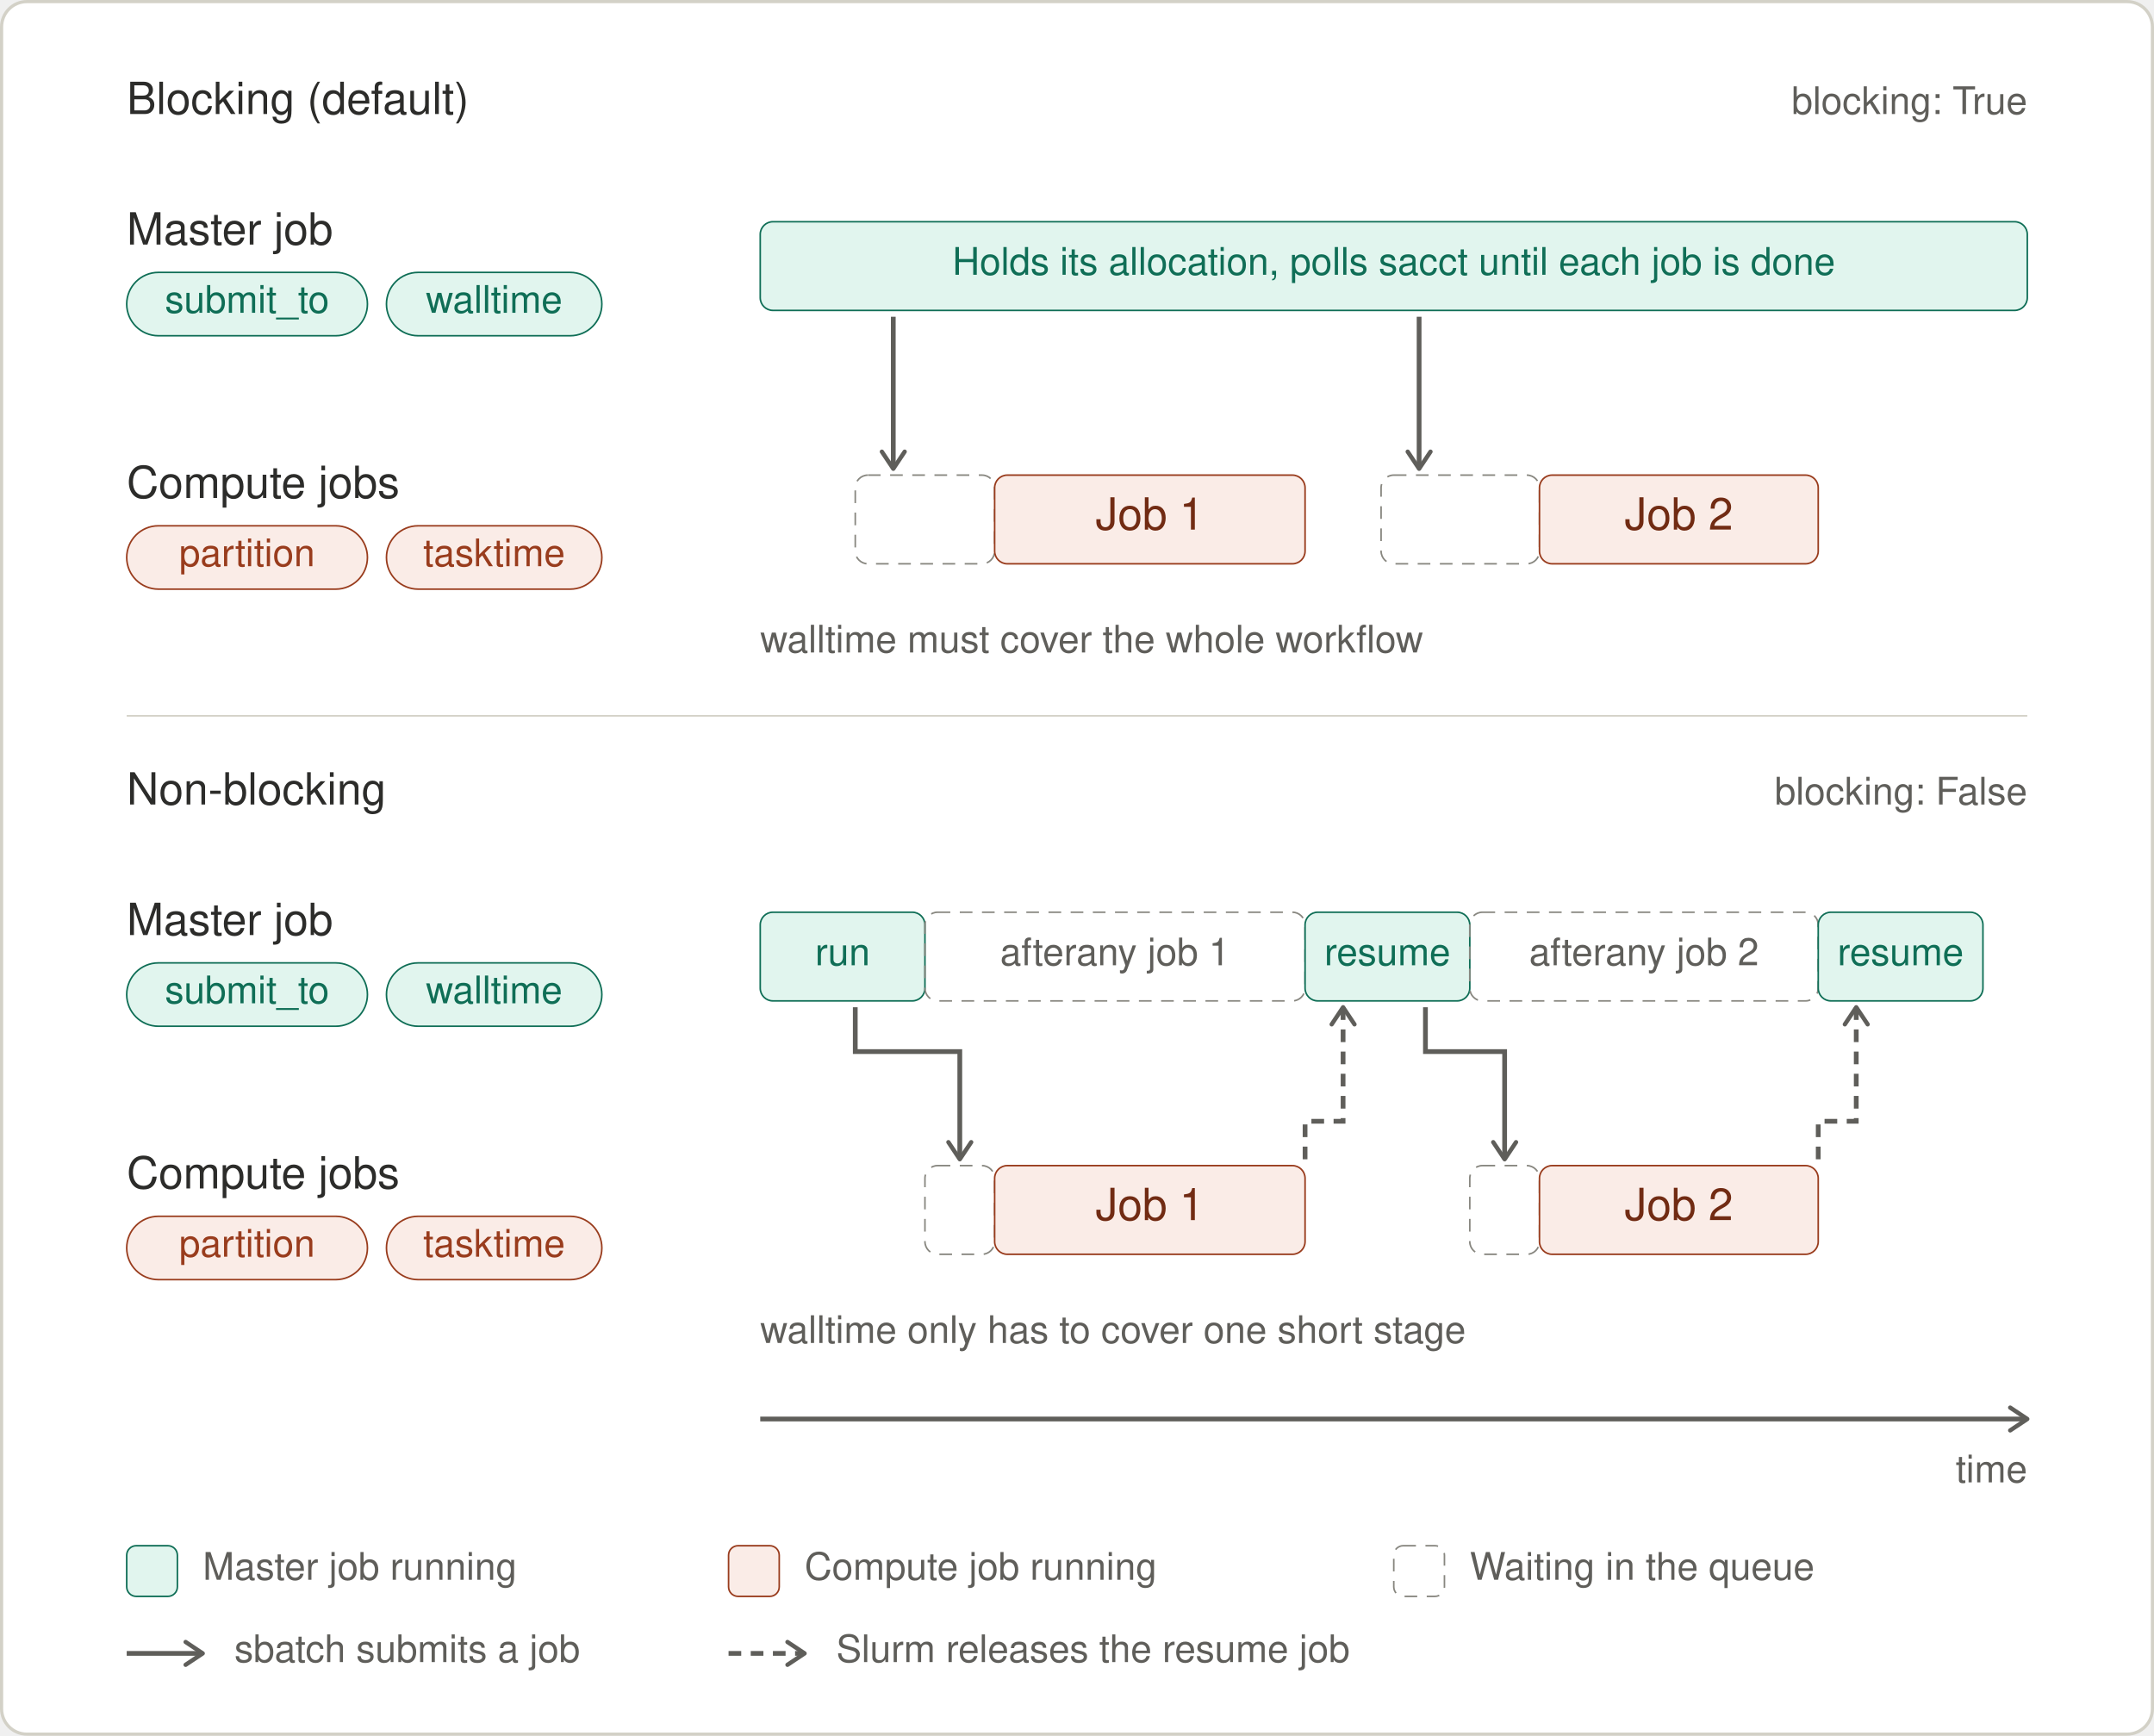
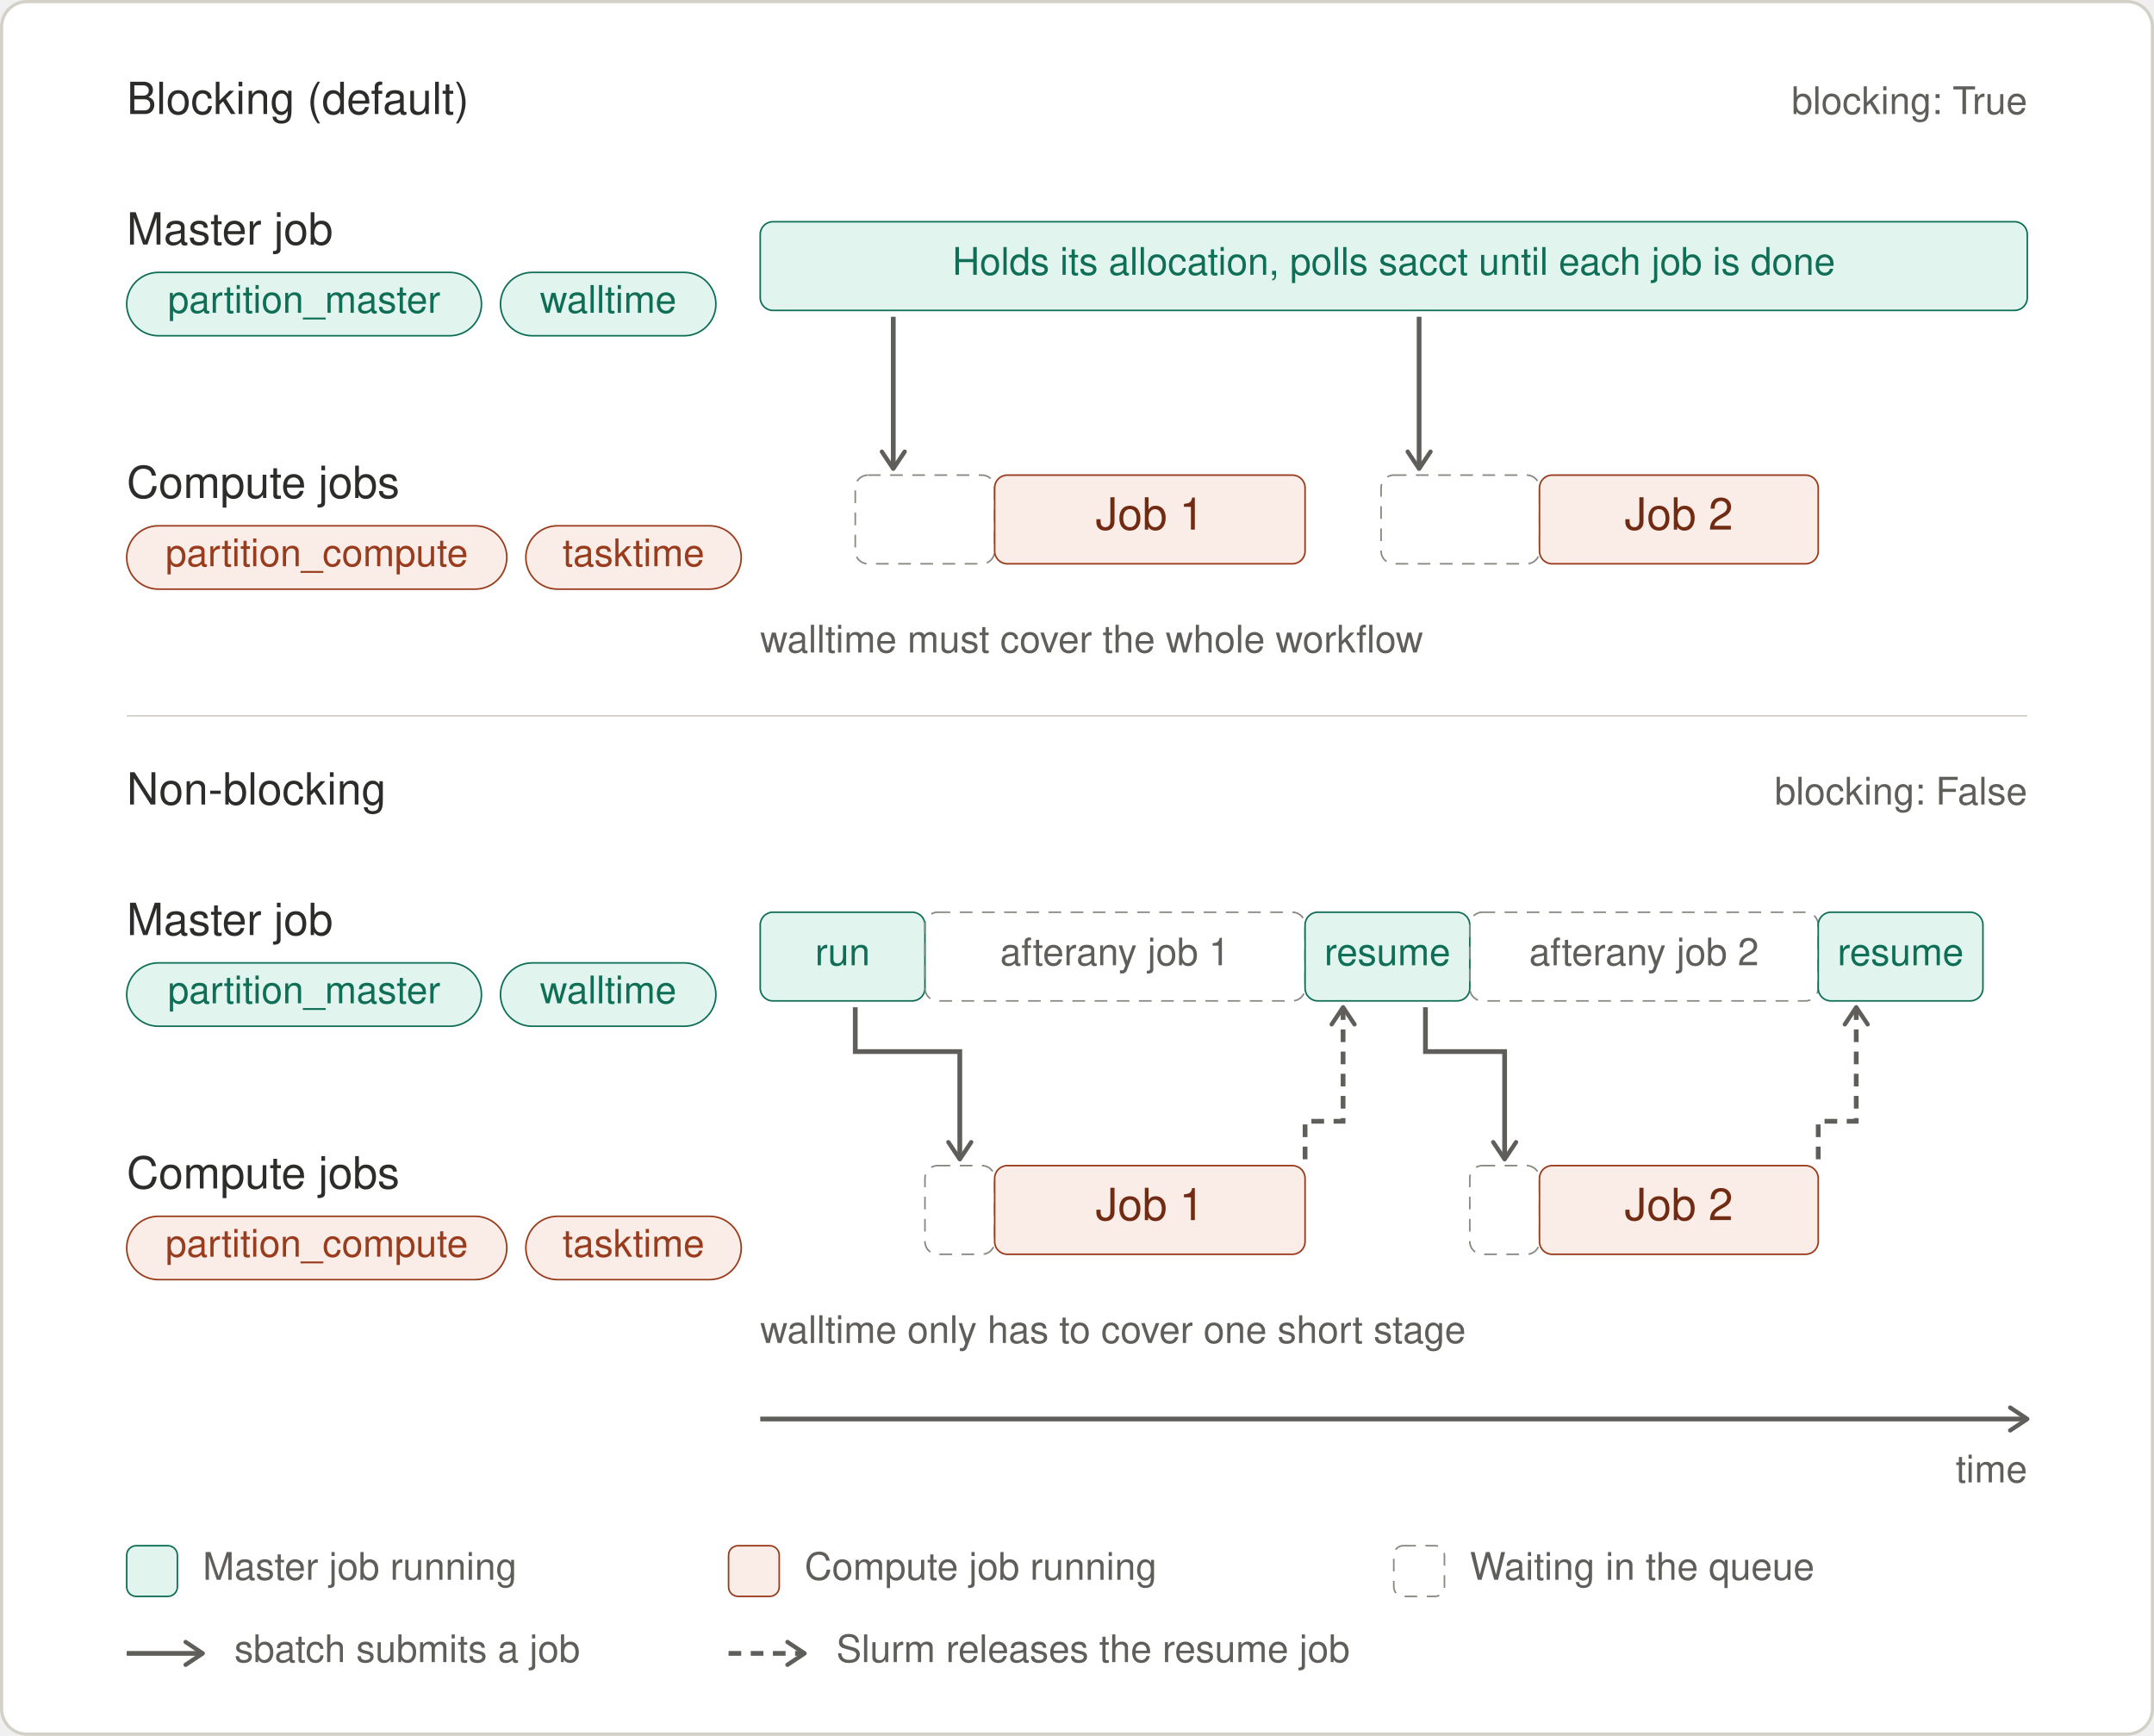
<svg xmlns="http://www.w3.org/2000/svg" width="680" height="548" viewBox="0 0 680 548" role="img">
  <style>
text { font-family: -apple-system, "Helvetica Neue", Helvetica, Arial, sans-serif; }
.t { font-size: 14px; fill: #2C2C2A; }
.th { font-size: 14px; font-weight: 500; fill: #2C2C2A; }
.ts { font-size: 12px; fill: #5F5E5A; }
.teal rect { fill: #E1F5EE; stroke: #0F6E56; stroke-width: 0.5; }
.teal .th { fill: #085041; }
.teal .ts { fill: #0F6E56; }
.coral rect { fill: #FAECE7; stroke: #993C1D; stroke-width: 0.5; }
.coral .th { fill: #712B13; }
.coral .ts { fill: #993C1D; }
.box { fill: none; stroke: #888780; stroke-width: 0.5; stroke-dasharray: 4 3; }
.arr { fill: none; stroke: #5F5E5A; stroke-width: 1.5; }
.dashed { stroke-dasharray: 4 3; }
.rule { stroke: #D3D1C7; stroke-width: 0.5; }
</style>
  <defs>
    <marker id="arrow" viewBox="0 0 10 10" refX="8" refY="5" markerWidth="6" markerHeight="6" orient="auto-start-reverse">
      <path d="M2 1L8 5L2 9" fill="none" stroke="#5F5E5A" stroke-width="1.5" stroke-linecap="round" stroke-linejoin="round" />
    </marker>
  </defs>
  <rect x="0.5" y="0.5" width="679" height="547" rx="8" fill="#FFFFFF" stroke="#D3D1C7" stroke-width="1" />
  <text class="th" x="40" y="36">Blocking (default)</text>
  <text class="ts" x="640" y="36" text-anchor="end">blocking: True</text>
  <text class="t" x="40" y="74" dominant-baseline="central">Master job</text>
  <g class="teal">
-     <rect x="40" y="86" width="76" height="20" rx="10" />
-     <text class="ts" x="78" y="96" text-anchor="middle" dominant-baseline="central">submit_to</text>
+     <rect x="40" y="86" width="112" height="20" rx="10" />
+     <text class="ts" x="96" y="96" text-anchor="middle" dominant-baseline="central">partition_master</text>
  </g>
  <g class="teal">
-     <rect x="122" y="86" width="68" height="20" rx="10" />
-     <text class="ts" x="156" y="96" text-anchor="middle" dominant-baseline="central">walltime</text>
+     <rect x="158" y="86" width="68" height="20" rx="10" />
+     <text class="ts" x="192" y="96" text-anchor="middle" dominant-baseline="central">walltime</text>
  </g>
  <text class="t" x="40" y="154" dominant-baseline="central">Compute jobs</text>
  <g class="coral">
-     <rect x="40" y="166" width="76" height="20" rx="10" />
-     <text class="ts" x="78" y="176" text-anchor="middle" dominant-baseline="central">partition</text>
+     <rect x="40" y="166" width="120" height="20" rx="10" />
+     <text class="ts" x="100" y="176" text-anchor="middle" dominant-baseline="central">partition_compute</text>
  </g>
  <g class="coral">
-     <rect x="122" y="166" width="68" height="20" rx="10" />
-     <text class="ts" x="156" y="176" text-anchor="middle" dominant-baseline="central">tasktime</text>
+     <rect x="166" y="166" width="68" height="20" rx="10" />
+     <text class="ts" x="200" y="176" text-anchor="middle" dominant-baseline="central">tasktime</text>
  </g>
  <g class="teal">
    <rect x="240" y="70" width="400" height="28" rx="4" />
    <text class="ts" x="440" y="84" text-anchor="middle" dominant-baseline="central">Holds its allocation, polls sacct until each job is done</text>
  </g>
  <rect class="box" x="270" y="150" width="44" height="28" rx="4" />
  <g class="coral">
    <rect x="314" y="150" width="98" height="28" rx="4" />
    <text class="th" x="363" y="164" text-anchor="middle" dominant-baseline="central">Job 1</text>
  </g>
  <rect class="box" x="436" y="150" width="50" height="28" rx="4" />
  <g class="coral">
    <rect x="486" y="150" width="88" height="28" rx="4" />
    <text class="th" x="530" y="164" text-anchor="middle" dominant-baseline="central">Job 2</text>
  </g>
  <line class="arr" x1="282" y1="100" x2="282" y2="148" marker-end="url(#arrow)" />
  <line class="arr" x1="448" y1="100" x2="448" y2="148" marker-end="url(#arrow)" />
  <text class="ts" x="240" y="206">walltime must cover the whole workflow</text>
  <line class="rule" x1="40" y1="226" x2="640" y2="226" />
  <text class="th" x="40" y="254">Non-blocking</text>
  <text class="ts" x="640" y="254" text-anchor="end">blocking: False</text>
  <text class="t" x="40" y="292" dominant-baseline="central">Master job</text>
  <g class="teal">
-     <rect x="40" y="304" width="76" height="20" rx="10" />
-     <text class="ts" x="78" y="314" text-anchor="middle" dominant-baseline="central">submit_to</text>
+     <rect x="40" y="304" width="112" height="20" rx="10" />
+     <text class="ts" x="96" y="314" text-anchor="middle" dominant-baseline="central">partition_master</text>
  </g>
  <g class="teal">
-     <rect x="122" y="304" width="68" height="20" rx="10" />
-     <text class="ts" x="156" y="314" text-anchor="middle" dominant-baseline="central">walltime</text>
+     <rect x="158" y="304" width="68" height="20" rx="10" />
+     <text class="ts" x="192" y="314" text-anchor="middle" dominant-baseline="central">walltime</text>
  </g>
  <text class="t" x="40" y="372" dominant-baseline="central">Compute jobs</text>
  <g class="coral">
-     <rect x="40" y="384" width="76" height="20" rx="10" />
-     <text class="ts" x="78" y="394" text-anchor="middle" dominant-baseline="central">partition</text>
+     <rect x="40" y="384" width="120" height="20" rx="10" />
+     <text class="ts" x="100" y="394" text-anchor="middle" dominant-baseline="central">partition_compute</text>
  </g>
  <g class="coral">
-     <rect x="122" y="384" width="68" height="20" rx="10" />
-     <text class="ts" x="156" y="394" text-anchor="middle" dominant-baseline="central">tasktime</text>
+     <rect x="166" y="384" width="68" height="20" rx="10" />
+     <text class="ts" x="200" y="394" text-anchor="middle" dominant-baseline="central">tasktime</text>
  </g>
  <g class="teal">
    <rect x="240" y="288" width="52" height="28" rx="4" />
    <text class="ts" x="266" y="302" text-anchor="middle" dominant-baseline="central">run</text>
  </g>
  <rect class="box" x="292" y="288" width="120" height="28" rx="4" />
  <text class="ts" x="352" y="302" text-anchor="middle" dominant-baseline="central">afterany job 1</text>
  <g class="teal">
    <rect x="412" y="288" width="52" height="28" rx="4" />
    <text class="ts" x="438" y="302" text-anchor="middle" dominant-baseline="central">resume</text>
  </g>
  <rect class="box" x="464" y="288" width="110" height="28" rx="4" />
  <text class="ts" x="519" y="302" text-anchor="middle" dominant-baseline="central">afterany job 2</text>
  <g class="teal">
    <rect x="574" y="288" width="52" height="28" rx="4" />
    <text class="ts" x="600" y="302" text-anchor="middle" dominant-baseline="central">resume</text>
  </g>
  <rect class="box" x="292" y="368" width="22" height="28" rx="4" />
  <g class="coral">
    <rect x="314" y="368" width="98" height="28" rx="4" />
    <text class="th" x="363" y="382" text-anchor="middle" dominant-baseline="central">Job 1</text>
  </g>
  <rect class="box" x="464" y="368" width="22" height="28" rx="4" />
  <g class="coral">
    <rect x="486" y="368" width="88" height="28" rx="4" />
    <text class="th" x="530" y="382" text-anchor="middle" dominant-baseline="central">Job 2</text>
  </g>
  <path class="arr" d="M270 318 V332 H303 V366" marker-end="url(#arrow)" />
  <path class="arr" d="M450 318 V332 H475 V366" marker-end="url(#arrow)" />
  <path class="arr dashed" d="M412 366 V354 H424 V318" marker-end="url(#arrow)" />
  <path class="arr dashed" d="M574 366 V354 H586 V318" marker-end="url(#arrow)" />
  <text class="ts" x="240" y="424">walltime only has to cover one short stage</text>
  <line class="arr" x1="240" y1="448" x2="640" y2="448" marker-end="url(#arrow)" />
  <text class="ts" x="640" y="468" text-anchor="end">time</text>
  <g class="teal">
    <rect x="40" y="488" width="16" height="16" rx="3" />
  </g>
  <text class="ts" x="64" y="496" dominant-baseline="central">Master job running</text>
  <g class="coral">
    <rect x="230" y="488" width="16" height="16" rx="3" />
  </g>
  <text class="ts" x="254" y="496" dominant-baseline="central">Compute job running</text>
  <rect class="box" x="440" y="488" width="16" height="16" rx="3" />
  <text class="ts" x="464" y="496" dominant-baseline="central">Waiting in the queue</text>
  <line class="arr" x1="40" y1="522" x2="64" y2="522" marker-end="url(#arrow)" />
  <text class="ts" x="74" y="522" dominant-baseline="central">sbatch submits a job</text>
  <line class="arr dashed" x1="230" y1="522" x2="254" y2="522" marker-end="url(#arrow)" />
  <text class="ts" x="264" y="522" dominant-baseline="central">Slurm releases the resume job</text>
</svg>
